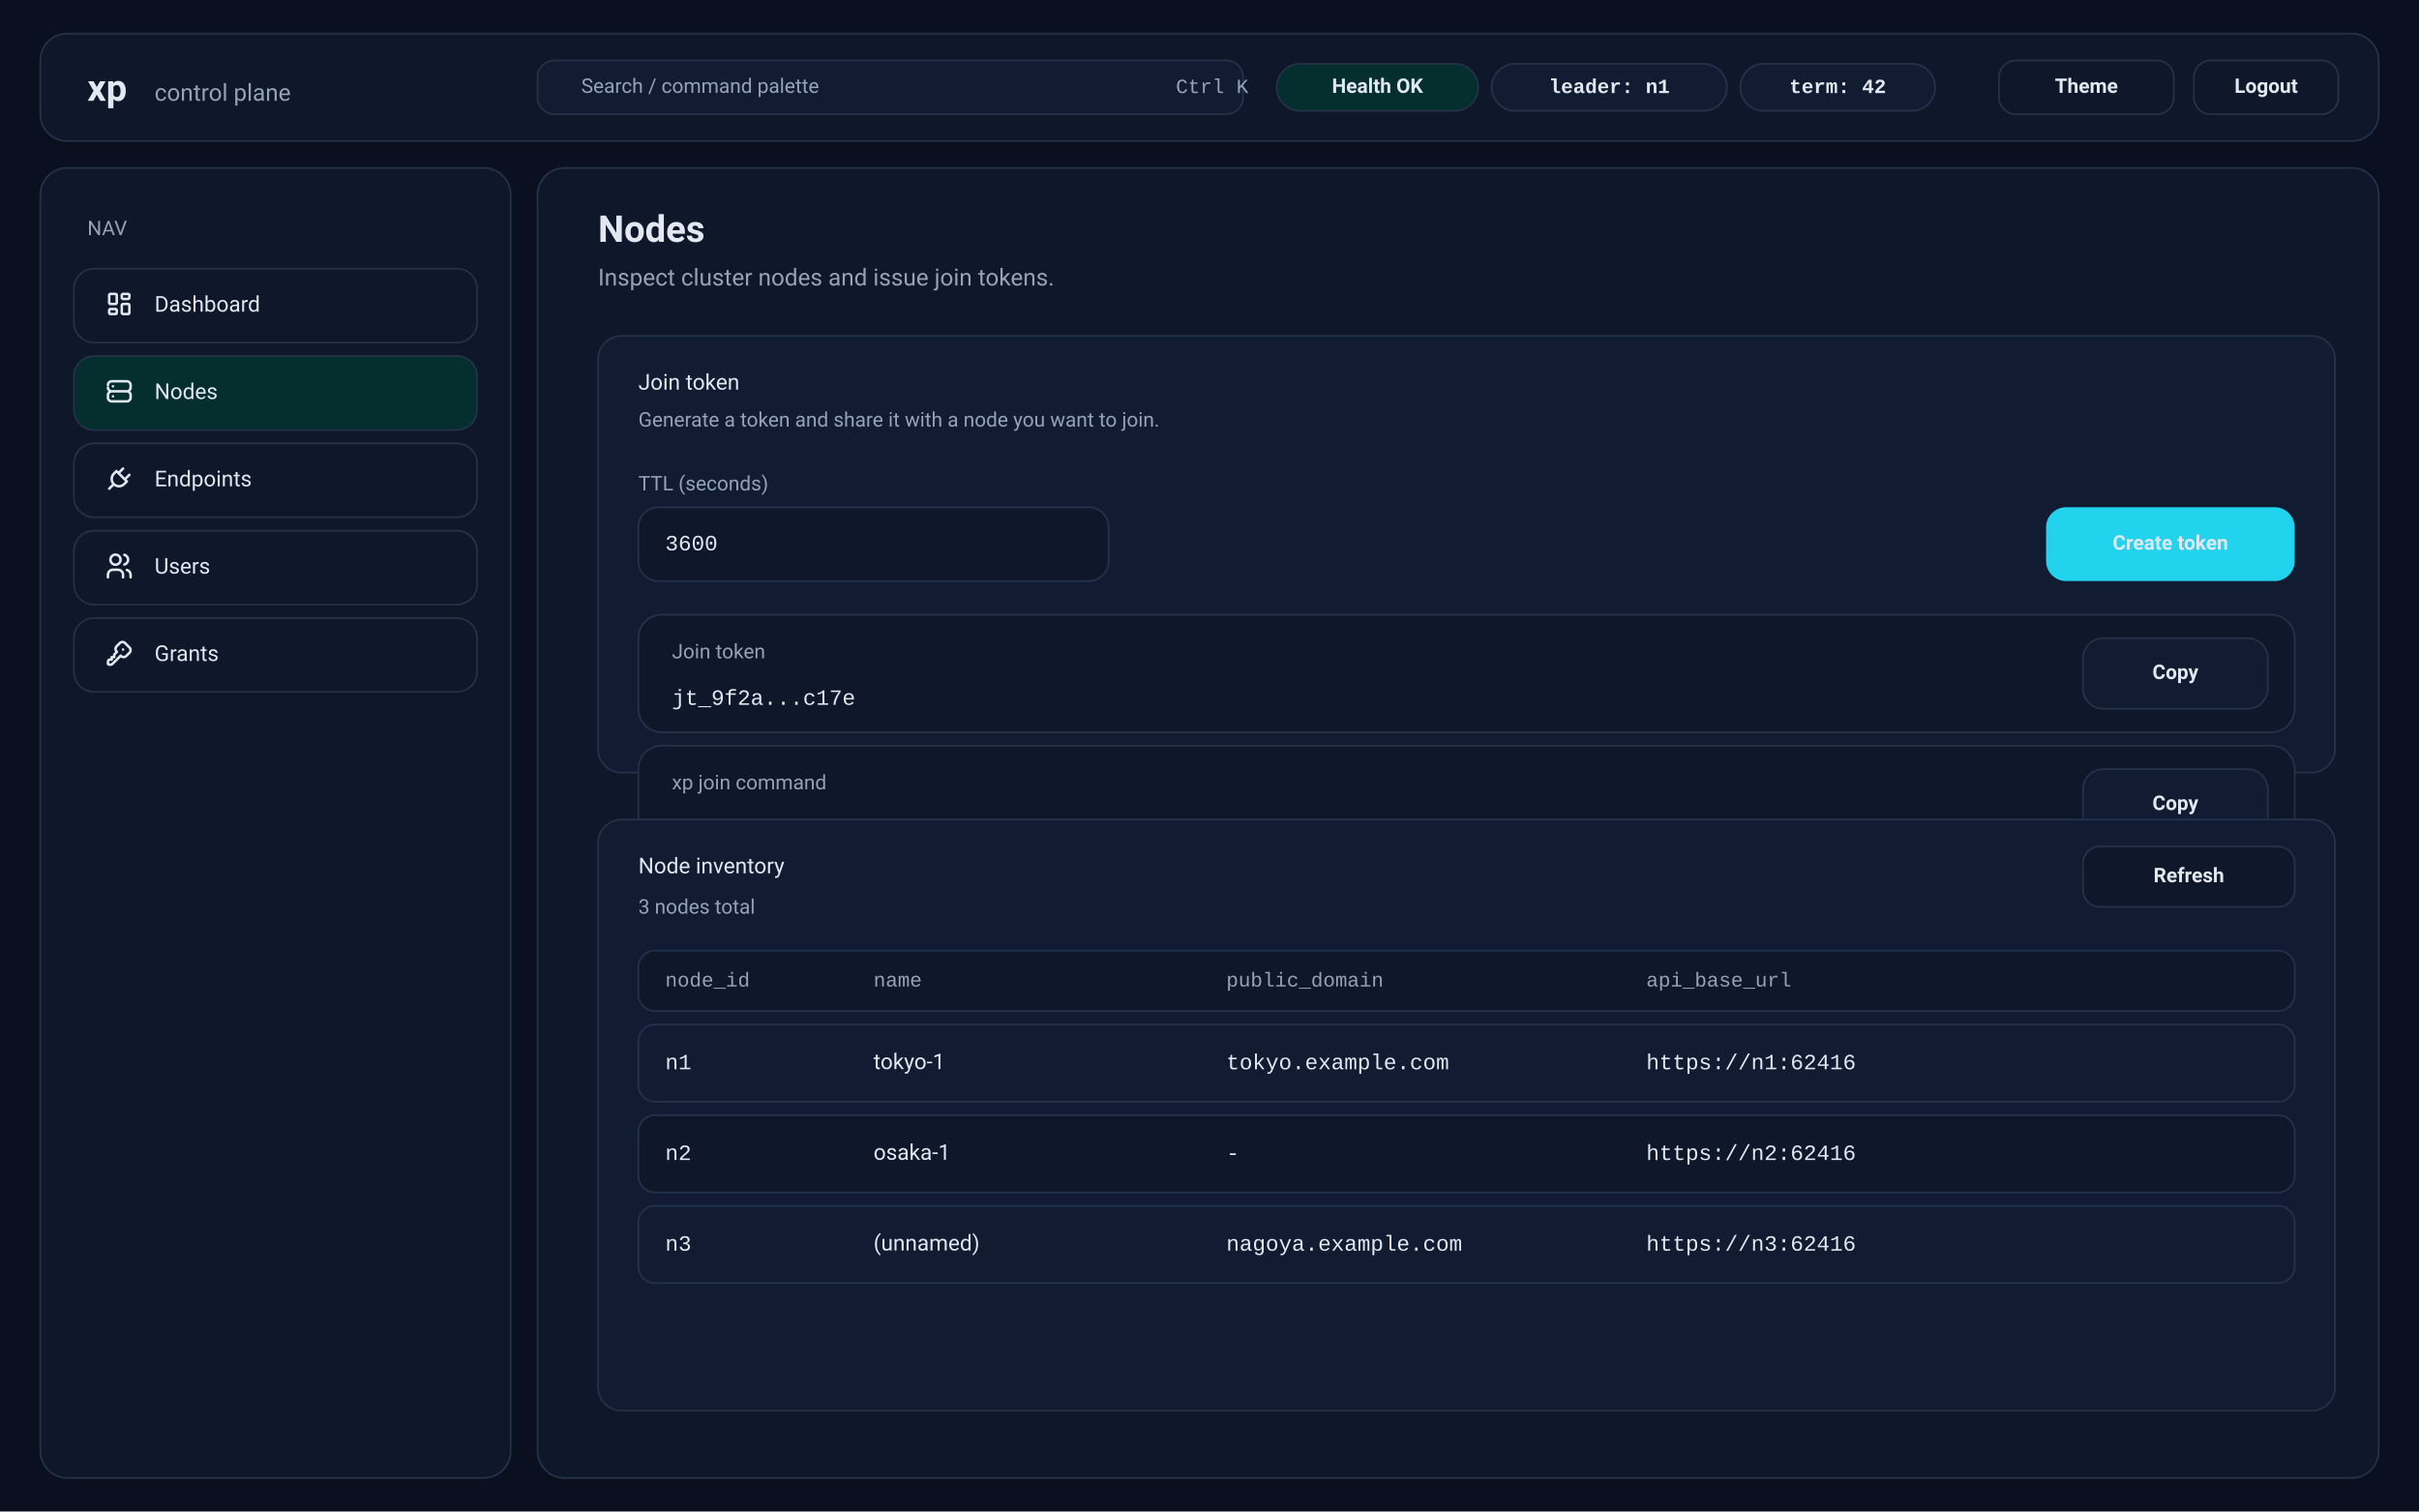
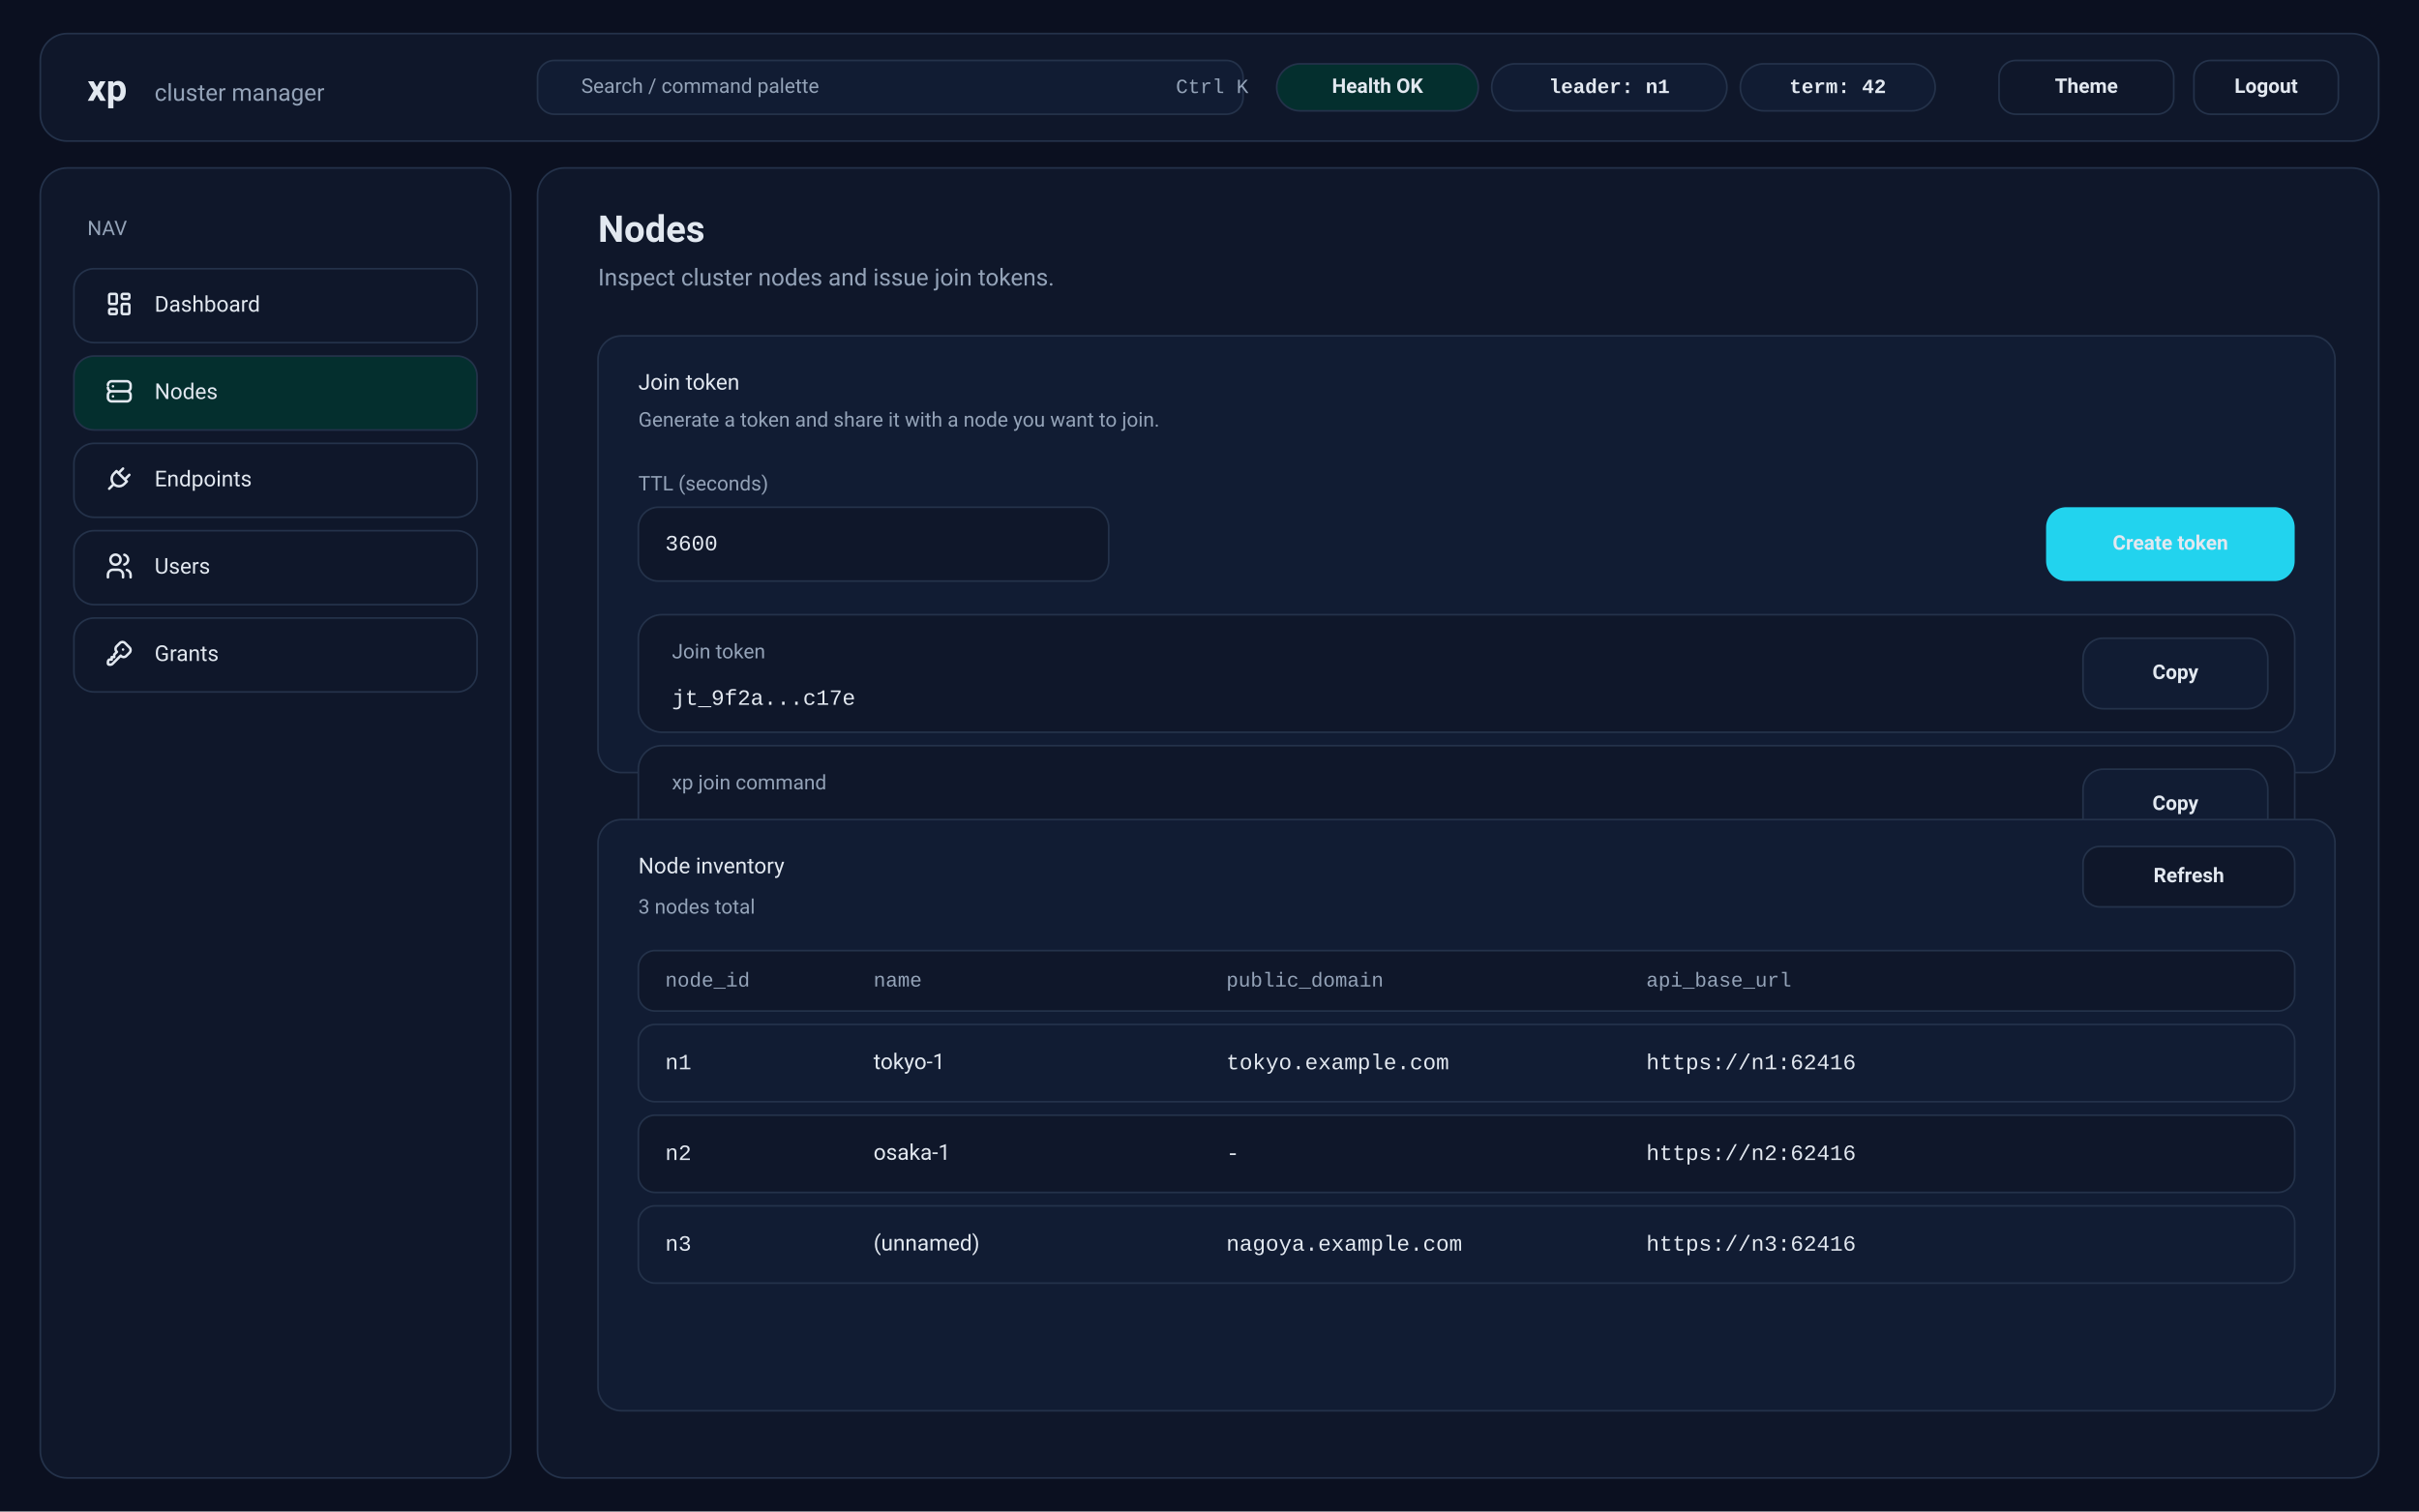
<svg xmlns="http://www.w3.org/2000/svg" width="1440" height="900" viewBox="0 0 1440 900">
  <defs>
    <style>
      .sans { font-family: ui-sans-serif, system-ui, -apple-system, "Segoe UI", Roboto, Helvetica, Arial; }
      .mono { font-family: ui-monospace, SFMono-Regular, Menlo, Monaco, Consolas, "Liberation Mono", "Courier New", monospace; }
      .t0 { font-size: 22px; font-weight: 750; fill: #e2e8f0; }
      .t1 { font-size: 14px; fill: #94a3b8; }
      .t2 { font-size: 12px; fill: #94a3b8; }
      .t3 { font-size: 13px; fill: #e2e8f0; }
      .chip { font-size: 12px; font-weight: 650; fill: #e2e8f0; }
      .btn { font-size: 12px; font-weight: 750; fill: #e2e8f0; }
      .stroke { stroke: #24324a; }
      .ico { fill: none; stroke: currentColor; stroke-linecap: round; stroke-linejoin: round; stroke-width: 2; }
    </style>
  </defs>
  <rect x="0" y="0" width="1440" height="900" fill="#0b1020" />
  <rect x="24" y="20" width="1392" height="64" rx="16" fill="#0f172a" class="stroke" stroke-width="1" />
  <text x="52" y="60" class="sans t0">xp</text>
-   <text x="92" y="60" class="sans t1">control plane</text>
+   <text x="92" y="60" class="sans t1">cluster manager</text>
  <rect x="320" y="36" width="420" height="32" rx="10" fill="#111c33" class="stroke" stroke-width="1" />
  <text x="346" y="52" class="sans t2" dominant-baseline="middle">Search / command palette</text>
  <text x="700" y="52" class="mono t2" dominant-baseline="middle">Ctrl K</text>
  <rect x="760" y="38" width="120" height="28" rx="14" fill="#042f2e" class="stroke" stroke-width="1" />
  <text x="820" y="52" class="sans chip" text-anchor="middle" dominant-baseline="middle">Health OK</text>
  <rect x="888" y="38" width="140" height="28" rx="14" fill="#111c33" class="stroke" stroke-width="1" />
  <text x="958" y="52" class="mono chip" text-anchor="middle" dominant-baseline="middle">leader: n1</text>
  <rect x="1036" y="38" width="116" height="28" rx="14" fill="#111c33" class="stroke" stroke-width="1" />
  <text x="1094" y="52" class="mono chip" text-anchor="middle" dominant-baseline="middle">term: 42</text>
  <rect x="1190" y="36" width="104" height="32" rx="10" fill="#0f172a" class="stroke" stroke-width="1" />
  <text x="1242" y="52" class="sans btn" text-anchor="middle" dominant-baseline="middle">Theme</text>
  <rect x="1306" y="36" width="86" height="32" rx="10" fill="#0f172a" class="stroke" stroke-width="1" />
  <text x="1349" y="52" class="sans btn" text-anchor="middle" dominant-baseline="middle">Logout</text>
  <rect x="24" y="100" width="280" height="780" rx="16" fill="#0f172a" class="stroke" stroke-width="1" />
  <text x="52" y="140" class="sans t2">NAV</text>
  <rect x="44" y="160" width="240" height="44" rx="12" fill="#0f172a" class="stroke" stroke-width="1" />
  <g class="ico" style="color:#e2e8f0" transform="translate(62 172) scale(.75)">
    <path d="M5 4h4a1 1 0 0 1 1 1v6a1 1 0 0 1-1 1H5a1 1 0 0 1-1-1V5a1 1 0 0 1 1-1m0 12h4a1 1 0 0 1 1 1v2a1 1 0 0 1-1 1H5a1 1 0 0 1-1-1v-2a1 1 0 0 1 1-1m10-4h4a1 1 0 0 1 1 1v6a1 1 0 0 1-1 1h-4a1 1 0 0 1-1-1v-6a1 1 0 0 1 1-1m0-8h4a1 1 0 0 1 1 1v2a1 1 0 0 1-1 1h-4a1 1 0 0 1-1-1V5a1 1 0 0 1 1-1" />
  </g>
  <text x="92" y="182" class="sans t3" dominant-baseline="middle">Dashboard</text>
  <rect x="44" y="212" width="240" height="44" rx="12" fill="#042f2e" class="stroke" stroke-width="1" />
  <g class="ico" style="color:#e2e8f0" transform="translate(62 224) scale(.75)">
    <path d="M3 7a3 3 0 0 1 3-3h12a3 3 0 0 1 3 3v2a3 3 0 0 1-3 3H6a3 3 0 0 1-3-3m0 6a3 3 0 0 1 3-3h12a3 3 0 0 1 3 3v2a3 3 0 0 1-3 3H6a3 3 0 0 1-3-3zm4-7v.01M7 16v.01" />
  </g>
  <text x="92" y="234" class="sans t3" dominant-baseline="middle">Nodes</text>
  <rect x="44" y="264" width="240" height="44" rx="12" fill="#0f172a" class="stroke" stroke-width="1" />
  <g class="ico" style="color:#e2e8f0" transform="translate(62 276) scale(.75)">
    <path d="M9.785 6L18 14.215l-2.054 2.054a5.81 5.81 0 1 1-8.215-8.215zM4 20l3.5-3.5M15 4l-3.5 3.5M20 9l-3.5 3.5" />
  </g>
  <text x="92" y="286" class="sans t3" dominant-baseline="middle">Endpoints</text>
  <rect x="44" y="316" width="240" height="44" rx="12" fill="#0f172a" class="stroke" stroke-width="1" />
  <g class="ico" style="color:#e2e8f0" transform="translate(62 328) scale(.75)">
    <path d="M5 7a4 4 0 1 0 8 0a4 4 0 1 0-8 0M3 21v-2a4 4 0 0 1 4-4h4a4 4 0 0 1 4 4v2m1-17.87a4 4 0 0 1 0 7.75M21 21v-2a4 4 0 0 0-3-3.85" />
  </g>
  <text x="92" y="338" class="sans t3" dominant-baseline="middle">Users</text>
  <rect x="44" y="368" width="240" height="44" rx="12" fill="#0f172a" class="stroke" stroke-width="1" />
  <g class="ico" style="color:#e2e8f0" transform="translate(62 380) scale(.75)">
    <path d="m16.555 3.843l3.602 3.602a2.877 2.877 0 0 1 0 4.069l-2.643 2.643a2.877 2.877 0 0 1-4.069 0l-.301-.301l-6.558 6.558a2 2 0 0 1-1.239.578L5.172 21H4a1 1 0 0 1-.993-.883L3 20v-1.172a2 2 0 0 1 .467-1.284l.119-.13L4 17h2v-2h2v-2l2.144-2.144l-.301-.301a2.877 2.877 0 0 1 0-4.069l2.643-2.643a2.877 2.877 0 0 1 4.069 0M15 9h.01" />
  </g>
  <text x="92" y="390" class="sans t3" dominant-baseline="middle">Grants</text>
  <rect x="320" y="100" width="1096" height="780" rx="16" fill="#0f172a" class="stroke" stroke-width="1" />
  <text x="356" y="144" class="sans t0">Nodes</text>
  <text x="356" y="170" class="sans t1">Inspect cluster nodes and issue join tokens.</text>
  <rect x="356" y="200" width="1034" height="260" rx="14" fill="#111c33" class="stroke" stroke-width="1" />
  <text x="380" y="232" class="sans t3">Join token</text>
  <text x="380" y="254" class="sans t2">Generate a token and share it with a node you want to join.</text>
  <text x="380" y="292" class="sans t2">TTL (seconds)</text>
  <rect x="380" y="302" width="280" height="44" rx="12" fill="#0f172a" class="stroke" stroke-width="1" />
  <text x="396" y="324" class="mono t3" dominant-baseline="middle">3600</text>
  <rect x="1218" y="302" width="148" height="44" rx="12" fill="#22d3ee" />
  <text x="1292" y="324" class="sans btn" fill="#031c22" text-anchor="middle" dominant-baseline="middle">Create token</text>
  <rect x="380" y="366" width="986" height="70" rx="14" fill="#0f172a" class="stroke" stroke-width="1" />
  <text x="400" y="392" class="sans t2">Join token</text>
  <text x="400" y="416" class="mono t3" dominant-baseline="middle">jt_9f2a...c17e</text>
  <rect x="1240" y="380" width="110" height="42" rx="12" fill="#111c33" class="stroke" stroke-width="1" />
  <text x="1295" y="401" class="sans btn" text-anchor="middle" dominant-baseline="middle">Copy</text>
  <rect x="380" y="444" width="986" height="70" rx="14" fill="#0f172a" class="stroke" stroke-width="1" />
  <text x="400" y="470" class="sans t2">xp join command</text>
  <text x="400" y="494" class="mono t3" dominant-baseline="middle">xp join --token jt_9f2a...c17e</text>
  <rect x="1240" y="458" width="110" height="42" rx="12" fill="#111c33" class="stroke" stroke-width="1" />
  <text x="1295" y="479" class="sans btn" text-anchor="middle" dominant-baseline="middle">Copy</text>
  <rect x="356" y="488" width="1034" height="352" rx="14" fill="#111c33" class="stroke" stroke-width="1" />
  <text x="380" y="520" class="sans t3">Node inventory</text>
  <rect x="1240" y="504" width="126" height="36" rx="10" fill="#0f172a" class="stroke" stroke-width="1" />
  <text x="1303" y="522" class="sans btn" text-anchor="middle" dominant-baseline="middle">Refresh</text>
  <text x="380" y="544" class="sans t2">3 nodes total</text>
  <rect x="380" y="566" width="986" height="36" rx="10" fill="#0f172a" class="stroke" stroke-width="1" />
  <text x="396" y="584" class="mono t2" dominant-baseline="middle">node_id</text>
  <text x="520" y="584" class="mono t2" dominant-baseline="middle">name</text>
  <text x="730" y="584" class="mono t2" dominant-baseline="middle">public_domain</text>
  <text x="980" y="584" class="mono t2" dominant-baseline="middle">api_base_url</text>
  <rect x="380" y="610" width="986" height="46" rx="10" fill="#111c33" class="stroke" stroke-width="1" />
  <text x="396" y="633" class="mono t3" dominant-baseline="middle">n1</text>
  <text x="520" y="633" class="sans t3" dominant-baseline="middle">tokyo-1</text>
  <text x="730" y="633" class="mono t3" dominant-baseline="middle">tokyo.example.com</text>
  <text x="980" y="633" class="mono t3" dominant-baseline="middle">https://n1:62416</text>
  <rect x="380" y="664" width="986" height="46" rx="10" fill="#0f172a" class="stroke" stroke-width="1" />
  <text x="396" y="687" class="mono t3" dominant-baseline="middle">n2</text>
  <text x="520" y="687" class="sans t3" dominant-baseline="middle">osaka-1</text>
  <text x="730" y="687" class="mono t3" dominant-baseline="middle">-</text>
  <text x="980" y="687" class="mono t3" dominant-baseline="middle">https://n2:62416</text>
  <rect x="380" y="718" width="986" height="46" rx="10" fill="#111c33" class="stroke" stroke-width="1" />
  <text x="396" y="741" class="mono t3" dominant-baseline="middle">n3</text>
  <text x="520" y="741" class="sans t3" dominant-baseline="middle">(unnamed)</text>
  <text x="730" y="741" class="mono t3" dominant-baseline="middle">nagoya.example.com</text>
  <text x="980" y="741" class="mono t3" dominant-baseline="middle">https://n3:62416</text>
</svg>
